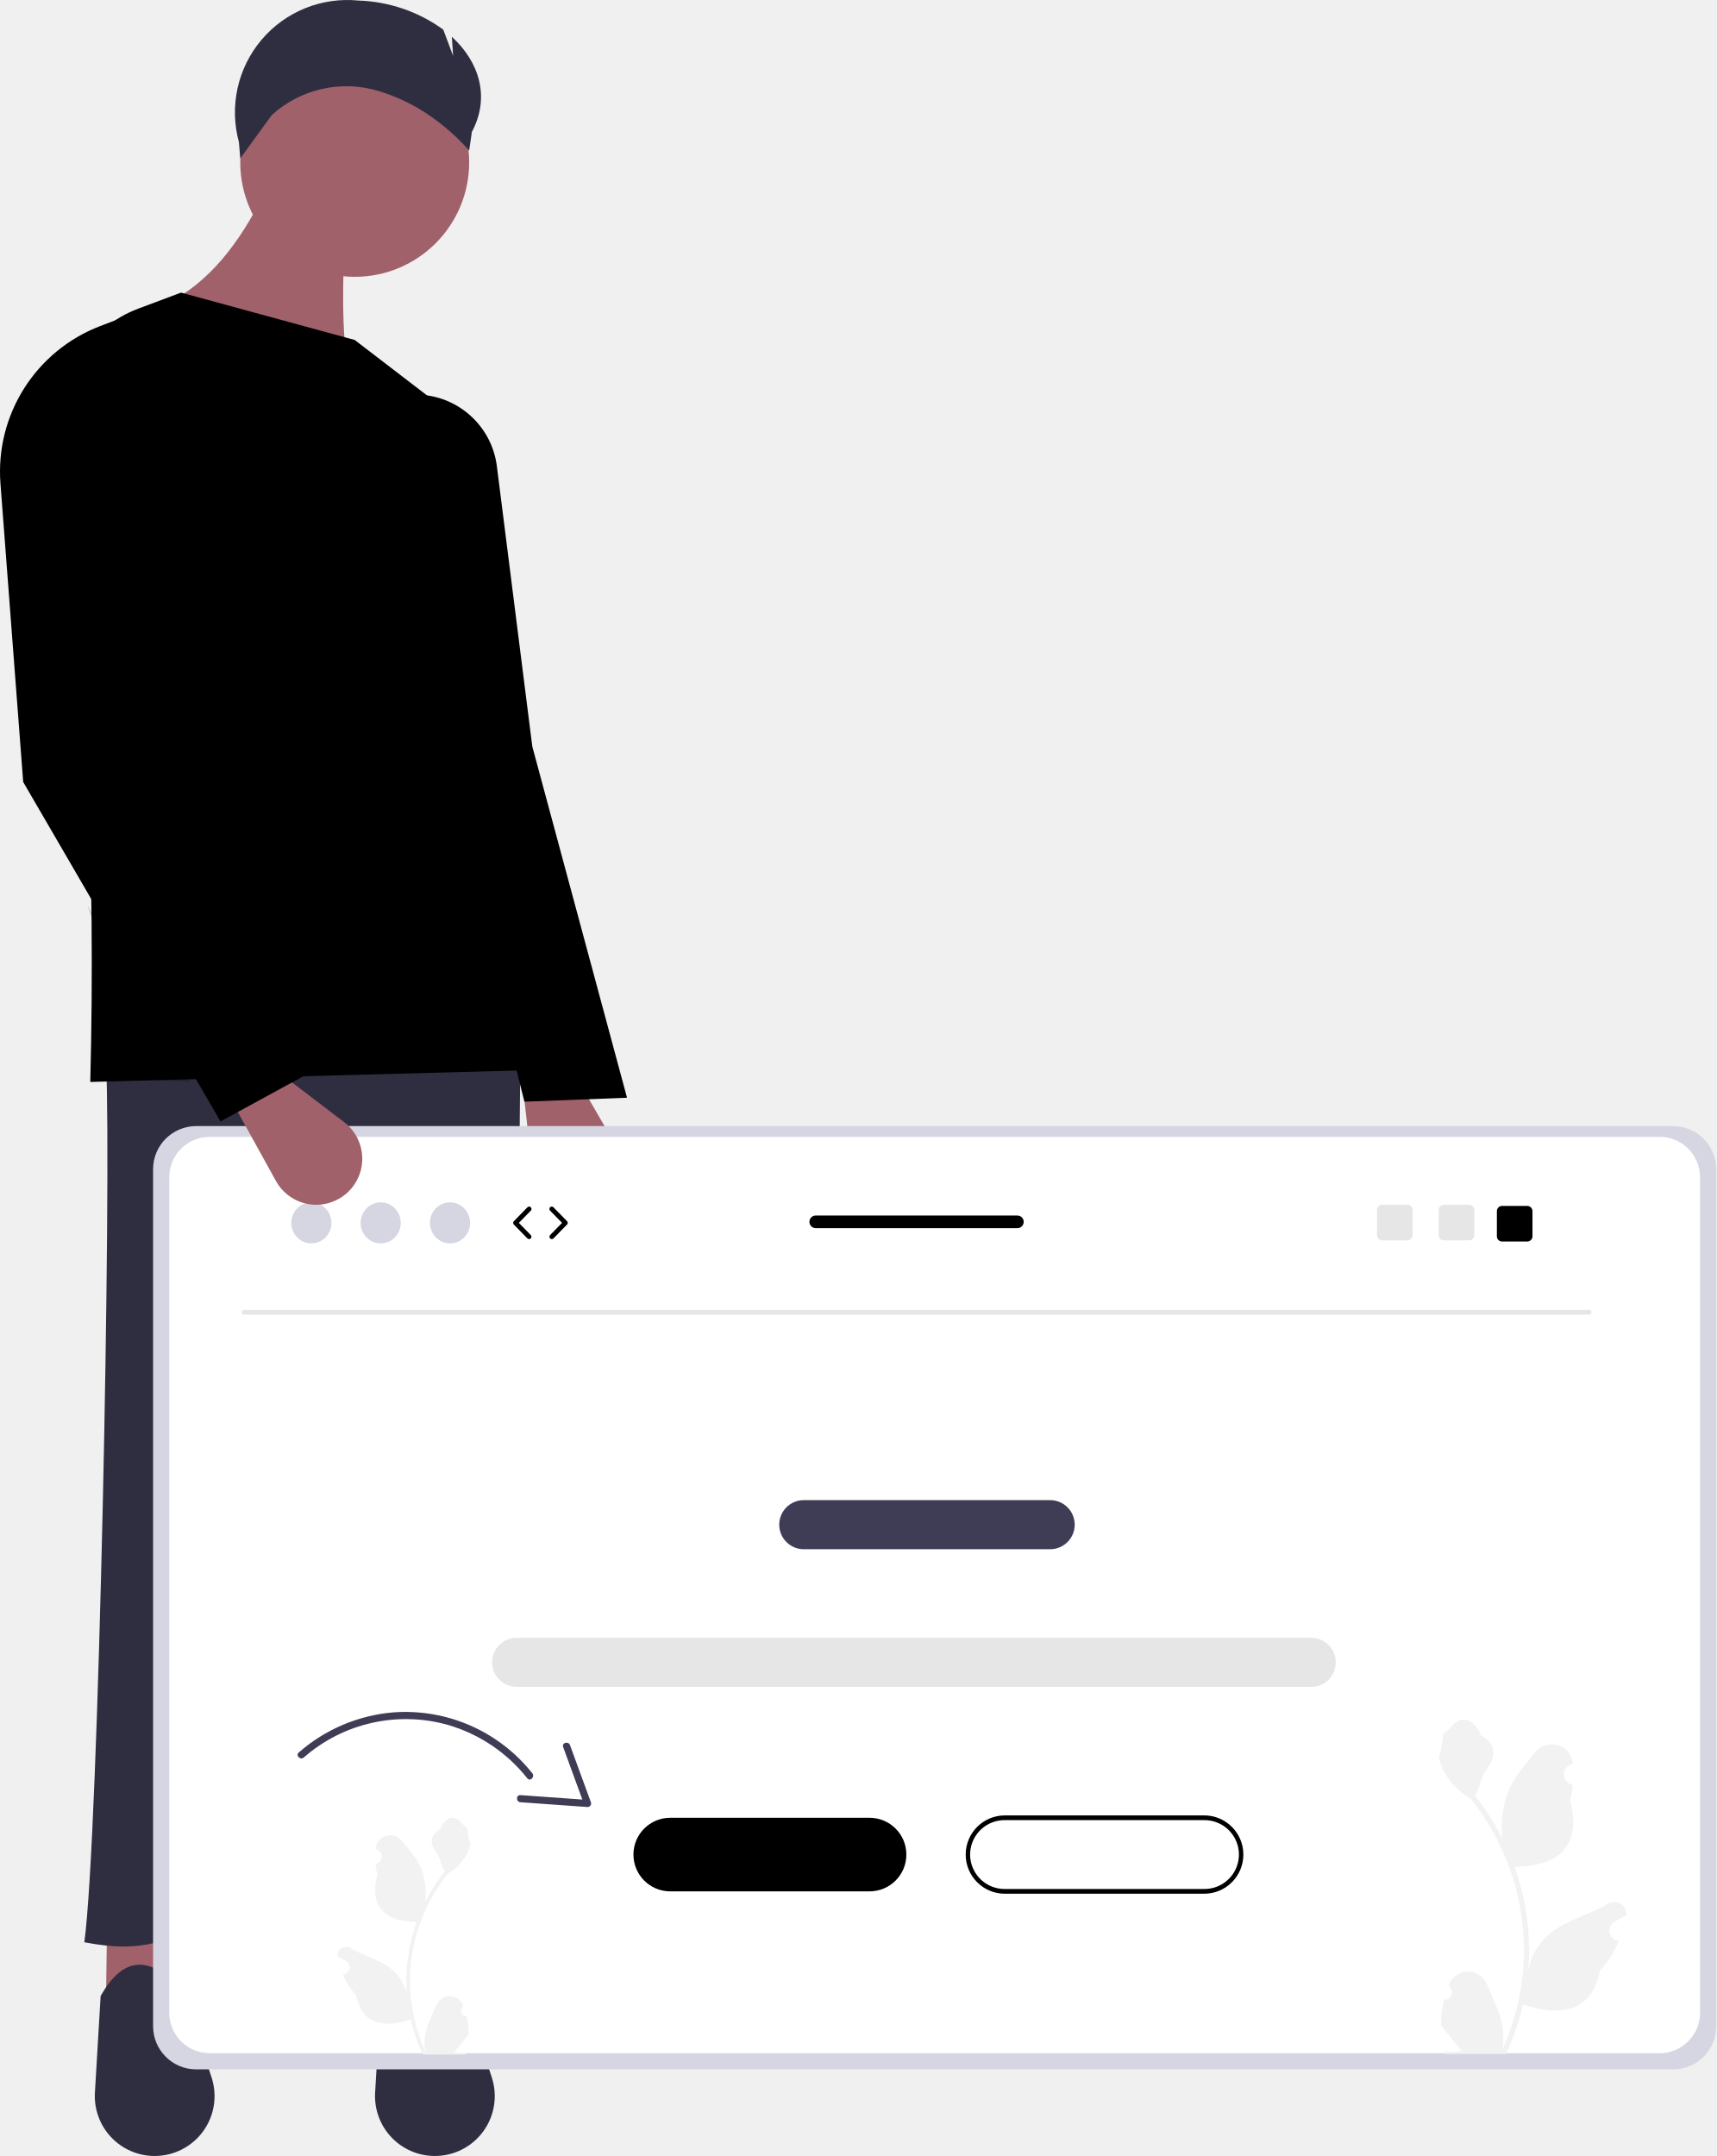
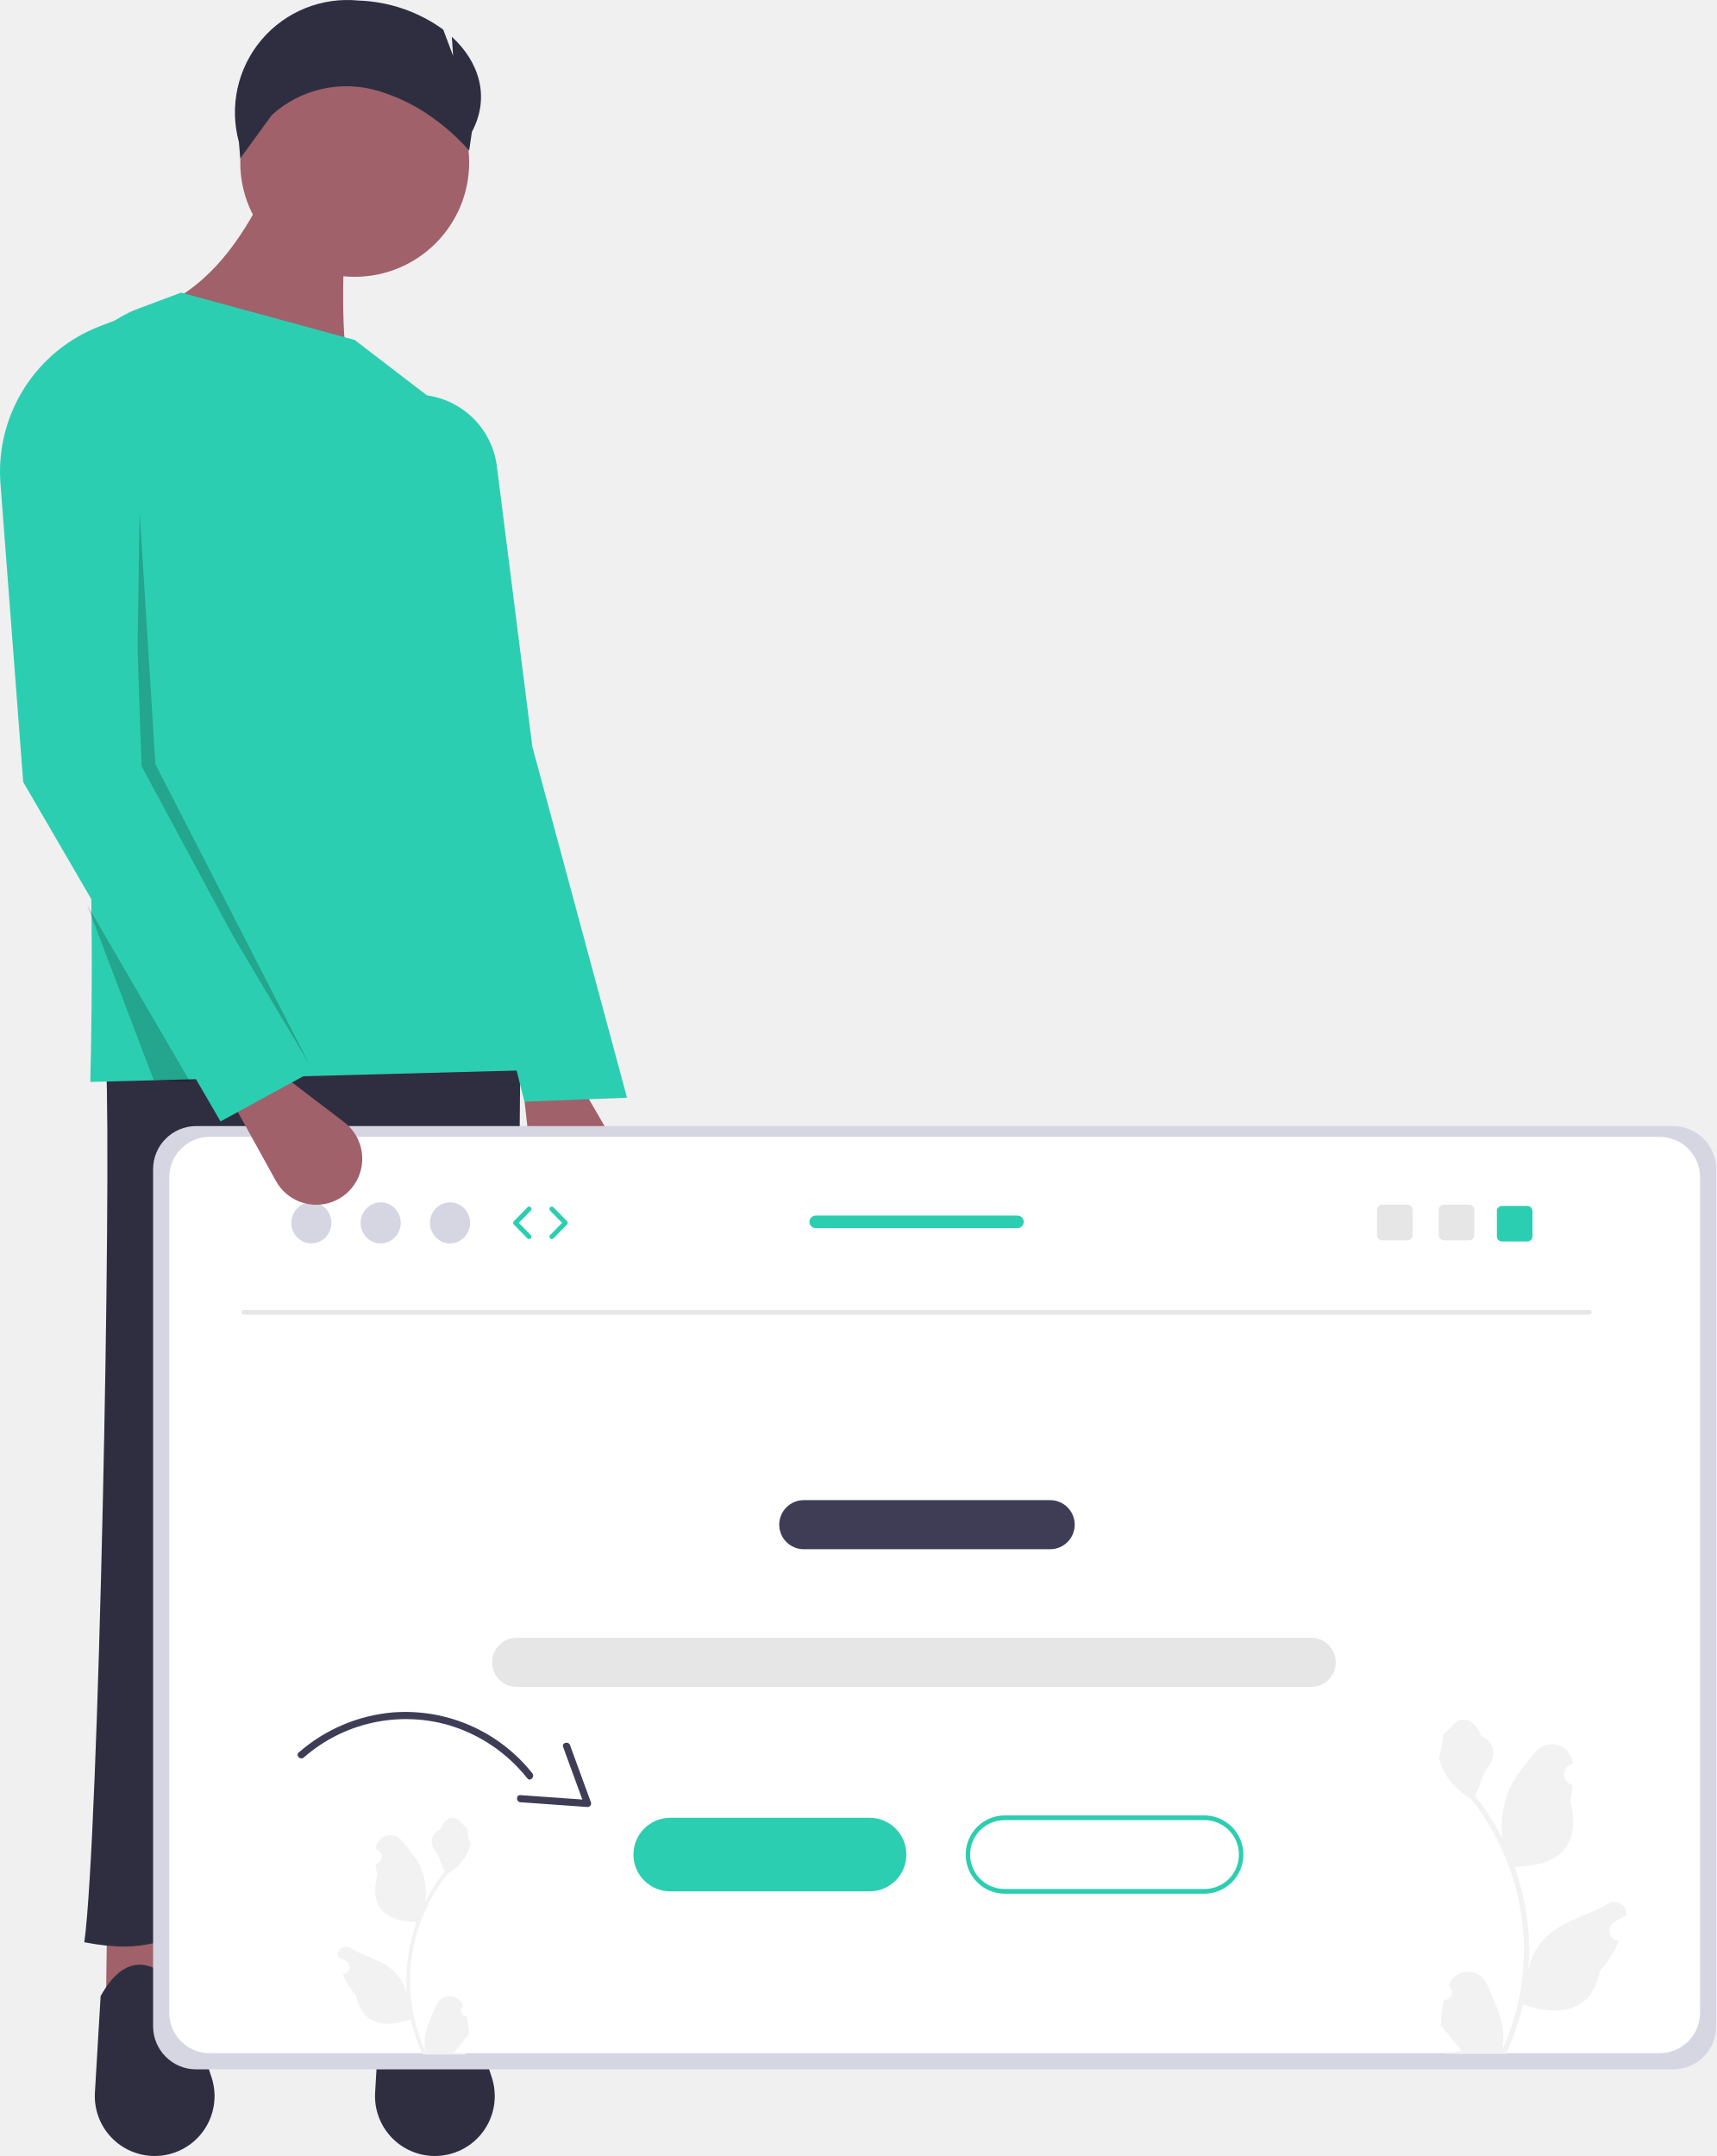
<svg xmlns="http://www.w3.org/2000/svg" width="636.807" height="799.969" viewBox="0 0 636.807 799.969" role="img" artist="Katerina Limpitsouni" source="https://undraw.co/">
  <g transform="translate(-793.193 -266.861)">
    <path d="M96.019,577.573l-21.966,1.464,2.929-229.909h54.182Z" transform="translate(758.499 429.01)" fill="#a0616a" />
    <path d="M168.019,577.573l-21.966,1.464,2.929-229.909,35.043.009Z" transform="translate(791.935 429.01)" fill="#a0616a" />
    <path d="M613.462,769.017c-22.993,10.486-44.605,9.952-65.177,1.114l-10.971-263.24L505.89,767.826c-22.977,5.685-27.914,11.5-51.332,7.026,5.393-39.089,10.131-282.891,8.072-326.537l153.761-7.322Z" transform="translate(369.922 212.672)" fill="#2f2e41" />
    <path d="M479.433,745.642h0a22.216,22.216,0,0,1-22.178-23.529l2.119-35.807c8.533-15.3,18.891-15.361,30.962-1.106l10.219,31.337a22.217,22.217,0,0,1-21.122,29.1Z" transform="translate(371.156 321.187)" fill="#2f2e41" />
    <path d="M550.433,745.642h0a22.216,22.216,0,0,1-22.178-23.529l2.119-35.807c8.533-15.3,18.891-15.361,30.962-1.106l10.219,31.337a22.217,22.217,0,0,1-21.122,29.1Z" transform="translate(404.128 321.187)" fill="#2f2e41" />
    <circle cx="42.467" cy="42.467" r="42.467" transform="translate(882.341 284.637)" fill="#a0616a" />
    <path d="M543.9,294.82,475.07,267c16.471-8.074,27.655-23.078,36.61-41h30.752C540.965,253.345,539.784,280.052,543.9,294.82Z" transform="translate(379.447 112.828)" fill="#a0616a" />
-     <path d="M623.233,539.478l-164.012,4.393c2-78.754-1.507-159.789-9.729-242.78a42.653,42.653,0,0,1,27.483-44.126l15.927-5.973,64.433,17.573,30.409,23.314a31.129,31.129,0,0,1,12.073,26.869C595.213,385.981,605.493,460.822,623.233,539.478Z" transform="translate(367.473 124.438)" fill="#000000" />
+     <path d="M623.233,539.478l-164.012,4.393c2-78.754-1.507-159.789-9.729-242.78a42.653,42.653,0,0,1,27.483-44.126l15.927-5.973,64.433,17.573,30.409,23.314a31.129,31.129,0,0,1,12.073,26.869C595.213,385.981,605.493,460.822,623.233,539.478Z" transform="translate(367.473 124.438)" fill="#2cceb1" />
    <path d="M587.4,502.743h0a17.078,17.078,0,0,1-17.962-15.164l-3.625-32.644,19.375-5.4,16,27.591A17.078,17.078,0,0,1,587.4,502.743Z" transform="translate(421.589 216.639)" fill="#a0616a" />
-     <path d="M615.754,537.655l-38.074,1.464L548.392,421.968,541.07,276.993h0a30.4,30.4,0,0,1,26.392,26.355l13.146,103.976Z" transform="translate(410.097 136.512)" fill="#000000" />
+     <path d="M615.754,537.655l-38.074,1.464L548.392,421.968,541.07,276.993h0a30.4,30.4,0,0,1,26.392,26.355l13.146,103.976Z" transform="translate(410.097 136.512)" fill="#2cceb1" />
    <path d="M83.017,129.628l-1.464,96.65,64.433,108.365L88.875,223.349Z" transform="translate(761.982 327.077)" opacity="0.2" />
    <path d="M69.277,229.313l38.19,65.627-13.534-.732Z" transform="translate(756.281 373.369)" opacity="0.2" />
    <path d="M573.2,190.489l.472,7.081-3.646-9.723a56.6,56.6,0,0,0-31.461-10.788h0a41.712,41.712,0,0,0-44.374,52.492l.507,6.084,11.715-16.108h0a41.185,41.185,0,0,1,39.648-8.893,69.879,69.879,0,0,1,14.67,6.392,80.61,80.61,0,0,1,18.9,15.68l1.018-6.92C587.49,212.919,583.419,199.858,573.2,190.489Z" transform="translate(387.643 90.008)" fill="#2f2e41" />
    <g transform="translate(850.021 684.417)">
      <g transform="translate(0 0)">
        <rect width="580" height="350" rx="16" transform="translate(-0.021 0.27)" fill="#d6d6e3" />
        <rect width="568" height="340" rx="15" transform="translate(5.979 4.27)" fill="#fff" />
      </g>
      <g transform="translate(32.85 28.572)">
        <path d="M634.733,505.6a2.829,2.829,0,0,0,2.05-4.9l-.194-.771.077-.185a7.6,7.6,0,0,1,14.012.052c2.292,5.52,5.209,11.049,5.928,16.885a22.472,22.472,0,0,1-.394,7.729,90.094,90.094,0,0,0,8.2-37.42,86.965,86.965,0,0,0-.539-9.7q-.447-3.961-1.24-7.866a91.143,91.143,0,0,0-18.074-38.628,24.254,24.254,0,0,1-10.088-10.466,18.5,18.5,0,0,1-1.683-5.056c.491.064,1.852-7.415,1.481-7.874.684-1.039,1.909-1.555,2.657-2.568,3.717-5.04,8.839-4.16,11.513,2.689,5.712,2.883,5.767,7.663,2.262,12.261-2.23,2.925-2.536,6.883-4.492,10.015.2.258.411.507.612.765a91.734,91.734,0,0,1,9.574,15.168,38.135,38.135,0,0,1,2.276-17.712c2.179-5.257,6.263-9.684,9.86-14.228,4.32-5.459,13.179-3.076,13.94,3.843q.011.1.022.2-.8.452-1.569.96a3.837,3.837,0,0,0,1.547,6.982l.078.012a38.183,38.183,0,0,1-1.006,5.708c4.614,17.844-5.347,24.343-19.571,24.635-.314.161-.62.322-.934.475a93.63,93.63,0,0,1,5.04,23.718,88.8,88.8,0,0,1-.065,14.339l.024-.169a23.466,23.466,0,0,1,8.011-13.549c6.165-5.064,14.874-6.929,21.524-11a4.4,4.4,0,0,1,6.745,4.284q-.013.089-.027.178a25.773,25.773,0,0,0-2.89,1.393q-.8.452-1.569.96a3.837,3.837,0,0,0,1.547,6.982l.078.012.161.024a38.209,38.209,0,0,1-7.028,11.005c-2.885,15.577-15.277,17.055-28.532,12.519h-.008a93.608,93.608,0,0,1-6.288,18.356H635.3c-.081-.249-.153-.507-.225-.757a25.512,25.512,0,0,0,6.215-.37c-1.666-2.045-3.333-4.106-5-6.151a1.409,1.409,0,0,1-.1-.121c-.845-1.047-1.7-2.085-2.544-3.132h0a37.38,37.38,0,0,1,1.1-9.523Z" transform="translate(-188.619 -209.68)" fill="#f2f2f2" />
        <path d="M695.712,202.689H196.652a.881.881,0,1,1,0-1.761h499.06a.881.881,0,1,1,0,1.761Z" transform="translate(-195.771 -161.028)" fill="#e6e6e6" />
        <path d="M605.214,339.084H310.384a9.109,9.109,0,0,0,0,18.218h294.83a9.109,9.109,0,1,0,0-18.218Z" transform="translate(-208.369 -177.524)" fill="#e6e6e6" />
        <path d="M522.8,281.084H431.384a9.109,9.109,0,1,0,0,18.218H522.8a9.109,9.109,0,0,0,0-18.218Z" transform="translate(-222.817 -170.599)" fill="#3f3d56" />
        <ellipse cx="7.447" cy="7.613" rx="7.447" ry="7.613" transform="translate(18.403)" fill="#d6d6e3" />
        <ellipse cx="7.447" cy="7.613" rx="7.447" ry="7.613" transform="translate(44.128)" fill="#d6d6e3" />
        <ellipse cx="7.447" cy="7.613" rx="7.447" ry="7.613" transform="translate(69.854)" fill="#d6d6e3" />
-         <path d="M316.064,169.463a.878.878,0,0,1-.629-.265l-5.025-5.137a.88.88,0,0,1,0-1.231l5.025-5.136a.881.881,0,1,1,1.259,1.231l-4.422,4.52,4.422,4.521a.881.881,0,0,1-.63,1.5Z" transform="translate(-209.43 -155.834)" fill="#000000" />
-         <path d="M326.334,169.463a.881.881,0,0,1-.629-1.5l4.422-4.521-4.422-4.52a.881.881,0,1,1,1.259-1.231l5.024,5.136a.88.88,0,0,1,0,1.231l-5.024,5.136A.878.878,0,0,1,326.334,169.463Z" transform="translate(-211.256 -155.834)" fill="#000000" />
+         <path d="M316.064,169.463a.878.878,0,0,1-.629-.265l-5.025-5.137a.88.88,0,0,1,0-1.231l5.025-5.136a.881.881,0,1,1,1.259,1.231l-4.422,4.52,4.422,4.521a.881.881,0,0,1-.63,1.5Z" transform="translate(-209.43 -155.834)" fill="#2cceb1" />
+         <path d="M326.334,169.463a.881.881,0,0,1-.629-1.5l4.422-4.521-4.422-4.52a.881.881,0,1,1,1.259-1.231l5.024,5.136a.88.88,0,0,1,0,1.231l-5.024,5.136A.878.878,0,0,1,326.334,169.463Z" transform="translate(-211.256 -155.834)" fill="#2cceb1" />
        <path d="M711.435,156.618h-9.343a1.928,1.928,0,0,0-1.928,1.928V167.9a1.928,1.928,0,0,0,1.928,1.929h9.343a1.936,1.936,0,0,0,1.937-1.928v-9.352a1.936,1.936,0,0,0-1.937-1.929Z" transform="translate(-255.999 -155.737)" fill="#e6e6e6" />
        <path d="M685.435,156.618h-9.343a1.928,1.928,0,0,0-1.928,1.928V167.9a1.928,1.928,0,0,0,1.929,1.929h9.343a1.936,1.936,0,0,0,1.937-1.928v-9.352a1.936,1.936,0,0,0-1.937-1.929Z" transform="translate(-252.894 -155.737)" fill="#e6e6e6" />
-         <path d="M735.935,157.118h-9.343a1.928,1.928,0,0,0-1.928,1.929V168.4a1.928,1.928,0,0,0,1.929,1.928h9.343a1.935,1.935,0,0,0,1.937-1.928v-9.352a1.935,1.935,0,0,0-1.937-1.929Z" transform="translate(-258.924 -155.796)" fill="#000000" />
-         <path d="M512.1,161.158H437.413a2.351,2.351,0,1,0,0,4.7H512.1a2.351,2.351,0,1,0,0-4.7Z" transform="translate(-224.344 -156.279)" fill="#000000" />
-         <path d="M448.462,414.928h-73.97a13.649,13.649,0,1,0,0,27.3h73.97a13.649,13.649,0,0,0,0-27.3Z" transform="translate(-215.482 -186.58)" fill="#000000" />
+         <path d="M735.935,157.118h-9.343a1.928,1.928,0,0,0-1.928,1.929V168.4a1.928,1.928,0,0,0,1.929,1.928h9.343a1.935,1.935,0,0,0,1.937-1.928v-9.352a1.935,1.935,0,0,0-1.937-1.929Z" transform="translate(-258.924 -155.796)" fill="#2cceb1" />
+         <path d="M512.1,161.158H437.413a2.351,2.351,0,1,0,0,4.7H512.1a2.351,2.351,0,1,0,0-4.7Z" transform="translate(-224.344 -156.279)" fill="#2cceb1" />
+         <path d="M448.462,414.928h-73.97a13.649,13.649,0,1,0,0,27.3h73.97a13.649,13.649,0,0,0,0-27.3Z" transform="translate(-215.482 -186.58)" fill="#2cceb1" />
        <path d="M589.461,414.928h-73.97a13.649,13.649,0,0,0,0,27.3h73.97a13.649,13.649,0,0,0,0-27.3Z" transform="translate(-232.318 -186.58)" fill="#fff" />
-         <path d="M589.342,442.987h-73.97a14.53,14.53,0,1,1,0-29.06h73.97a14.53,14.53,0,1,1,0,29.06Zm-73.97-27.3a12.769,12.769,0,1,0,0,25.537h73.97a12.769,12.769,0,1,0,0-25.537Z" transform="translate(-232.199 -186.461)" fill="#000000" />
+         <path d="M589.342,442.987h-73.97a14.53,14.53,0,1,1,0-29.06h73.97a14.53,14.53,0,1,1,0,29.06Zm-73.97-27.3a12.769,12.769,0,1,0,0,25.537h73.97a12.769,12.769,0,1,0,0-25.537Z" transform="translate(-232.199 -186.461)" fill="#2cceb1" />
        <path d="M219.76,385.372A60.985,60.985,0,0,1,254.747,370.5a60.145,60.145,0,0,1,51.688,22.6c1.041,1.321-.816,3.2-1.868,1.868a58.28,58.28,0,0,0-29.145-19.735,57.515,57.515,0,0,0-53.794,12c-1.272,1.119-3.147-.742-1.868-1.868Z" transform="translate(-198.585 -181.255)" fill="#3f3d56" />
        <path d="M331.448,384.186l7.787,21.3a1.328,1.328,0,0,1-1.274,1.672l-24.912-1.775c-1.686-.12-1.7-2.763,0-2.642l24.912,1.776-1.274,1.672-7.787-21.3C328.315,383.29,330.867,382.6,331.448,384.186Z" transform="translate(-209.623 -182.802)" fill="#3f3d56" />
        <path d="M680.656,475.235a2,2,0,0,1-1.452-3.471l.137-.546-.055-.131a5.378,5.378,0,0,0-9.92.037c-1.623,3.908-3.688,7.822-4.2,11.954a15.9,15.9,0,0,0,.279,5.472,63.786,63.786,0,0,1-5.8-26.492,61.57,61.57,0,0,1,.382-6.868q.316-2.8.878-5.569a64.526,64.526,0,0,1,12.8-27.347,17.171,17.171,0,0,0,7.142-7.41,13.094,13.094,0,0,0,1.191-3.579c-.348.046-1.311-5.25-1.049-5.574-.484-.735-1.352-1.1-1.881-1.818-2.632-3.568-6.258-2.945-8.151,1.9-4.044,2.041-4.083,5.426-1.6,8.681,1.579,2.071,1.8,4.873,3.181,7.091-.143.182-.291.359-.433.542a64.947,64.947,0,0,0-6.778,10.738,27,27,0,0,0-1.612-12.54c-1.543-3.722-4.434-6.856-6.981-10.073a5.541,5.541,0,0,0-9.87,2.721c-.005.047-.01.095-.015.142q.567.32,1.111.679a2.716,2.716,0,0,1-1.1,4.943l-.055.008a27.026,27.026,0,0,0,.713,4.041C644.252,435.4,651.3,440,661.375,440.21c.222.114.439.228.661.336a66.285,66.285,0,0,0-3.568,16.792,62.858,62.858,0,0,0,.046,10.151l-.017-.12a16.612,16.612,0,0,0-5.671-9.593c-4.364-3.585-10.53-4.905-15.239-7.787a3.118,3.118,0,0,0-4.775,3.033l.019.126a18.224,18.224,0,0,1,2.046.986q.567.32,1.111.679a2.716,2.716,0,0,1-1.1,4.943l-.055.009-.114.017a27.05,27.05,0,0,0,4.976,7.791c2.043,11.028,10.816,12.075,20.2,8.863h.006a66.267,66.267,0,0,0,4.452,13h15.9c.057-.177.108-.359.16-.536a18.069,18.069,0,0,1-4.4-.262c1.18-1.448,2.36-2.907,3.54-4.355a1.018,1.018,0,0,0,.074-.086c.6-.741,1.2-1.476,1.8-2.217h0a26.467,26.467,0,0,0-.776-6.742Z" transform="translate(-597.179 -173.268)" fill="#f2f2f2" />
      </g>
    </g>
    <path d="M530.56,496.253h0a17.078,17.078,0,0,1-22.409-7.1L492.264,460.4l15.815-12.426,25.369,19.329a17.078,17.078,0,0,1-2.889,28.946Z" transform="translate(387.432 215.915)" fill="#a0616a" />
-     <path d="M547.235,538.156l-32.217,17.573L441.8,429.791l-8.438-110.746a57.842,57.842,0,0,1,37.017-58.422l9.495-3.63,5.858,166.94Z" transform="translate(360 127.224)" fill="#000000" />
+     <path d="M547.235,538.156l-32.217,17.573L441.8,429.791l-8.438-110.746a57.842,57.842,0,0,1,37.017-58.422l9.495-3.63,5.858,166.94Z" transform="translate(360 127.224)" fill="#2cceb1" />
  </g>
</svg>
